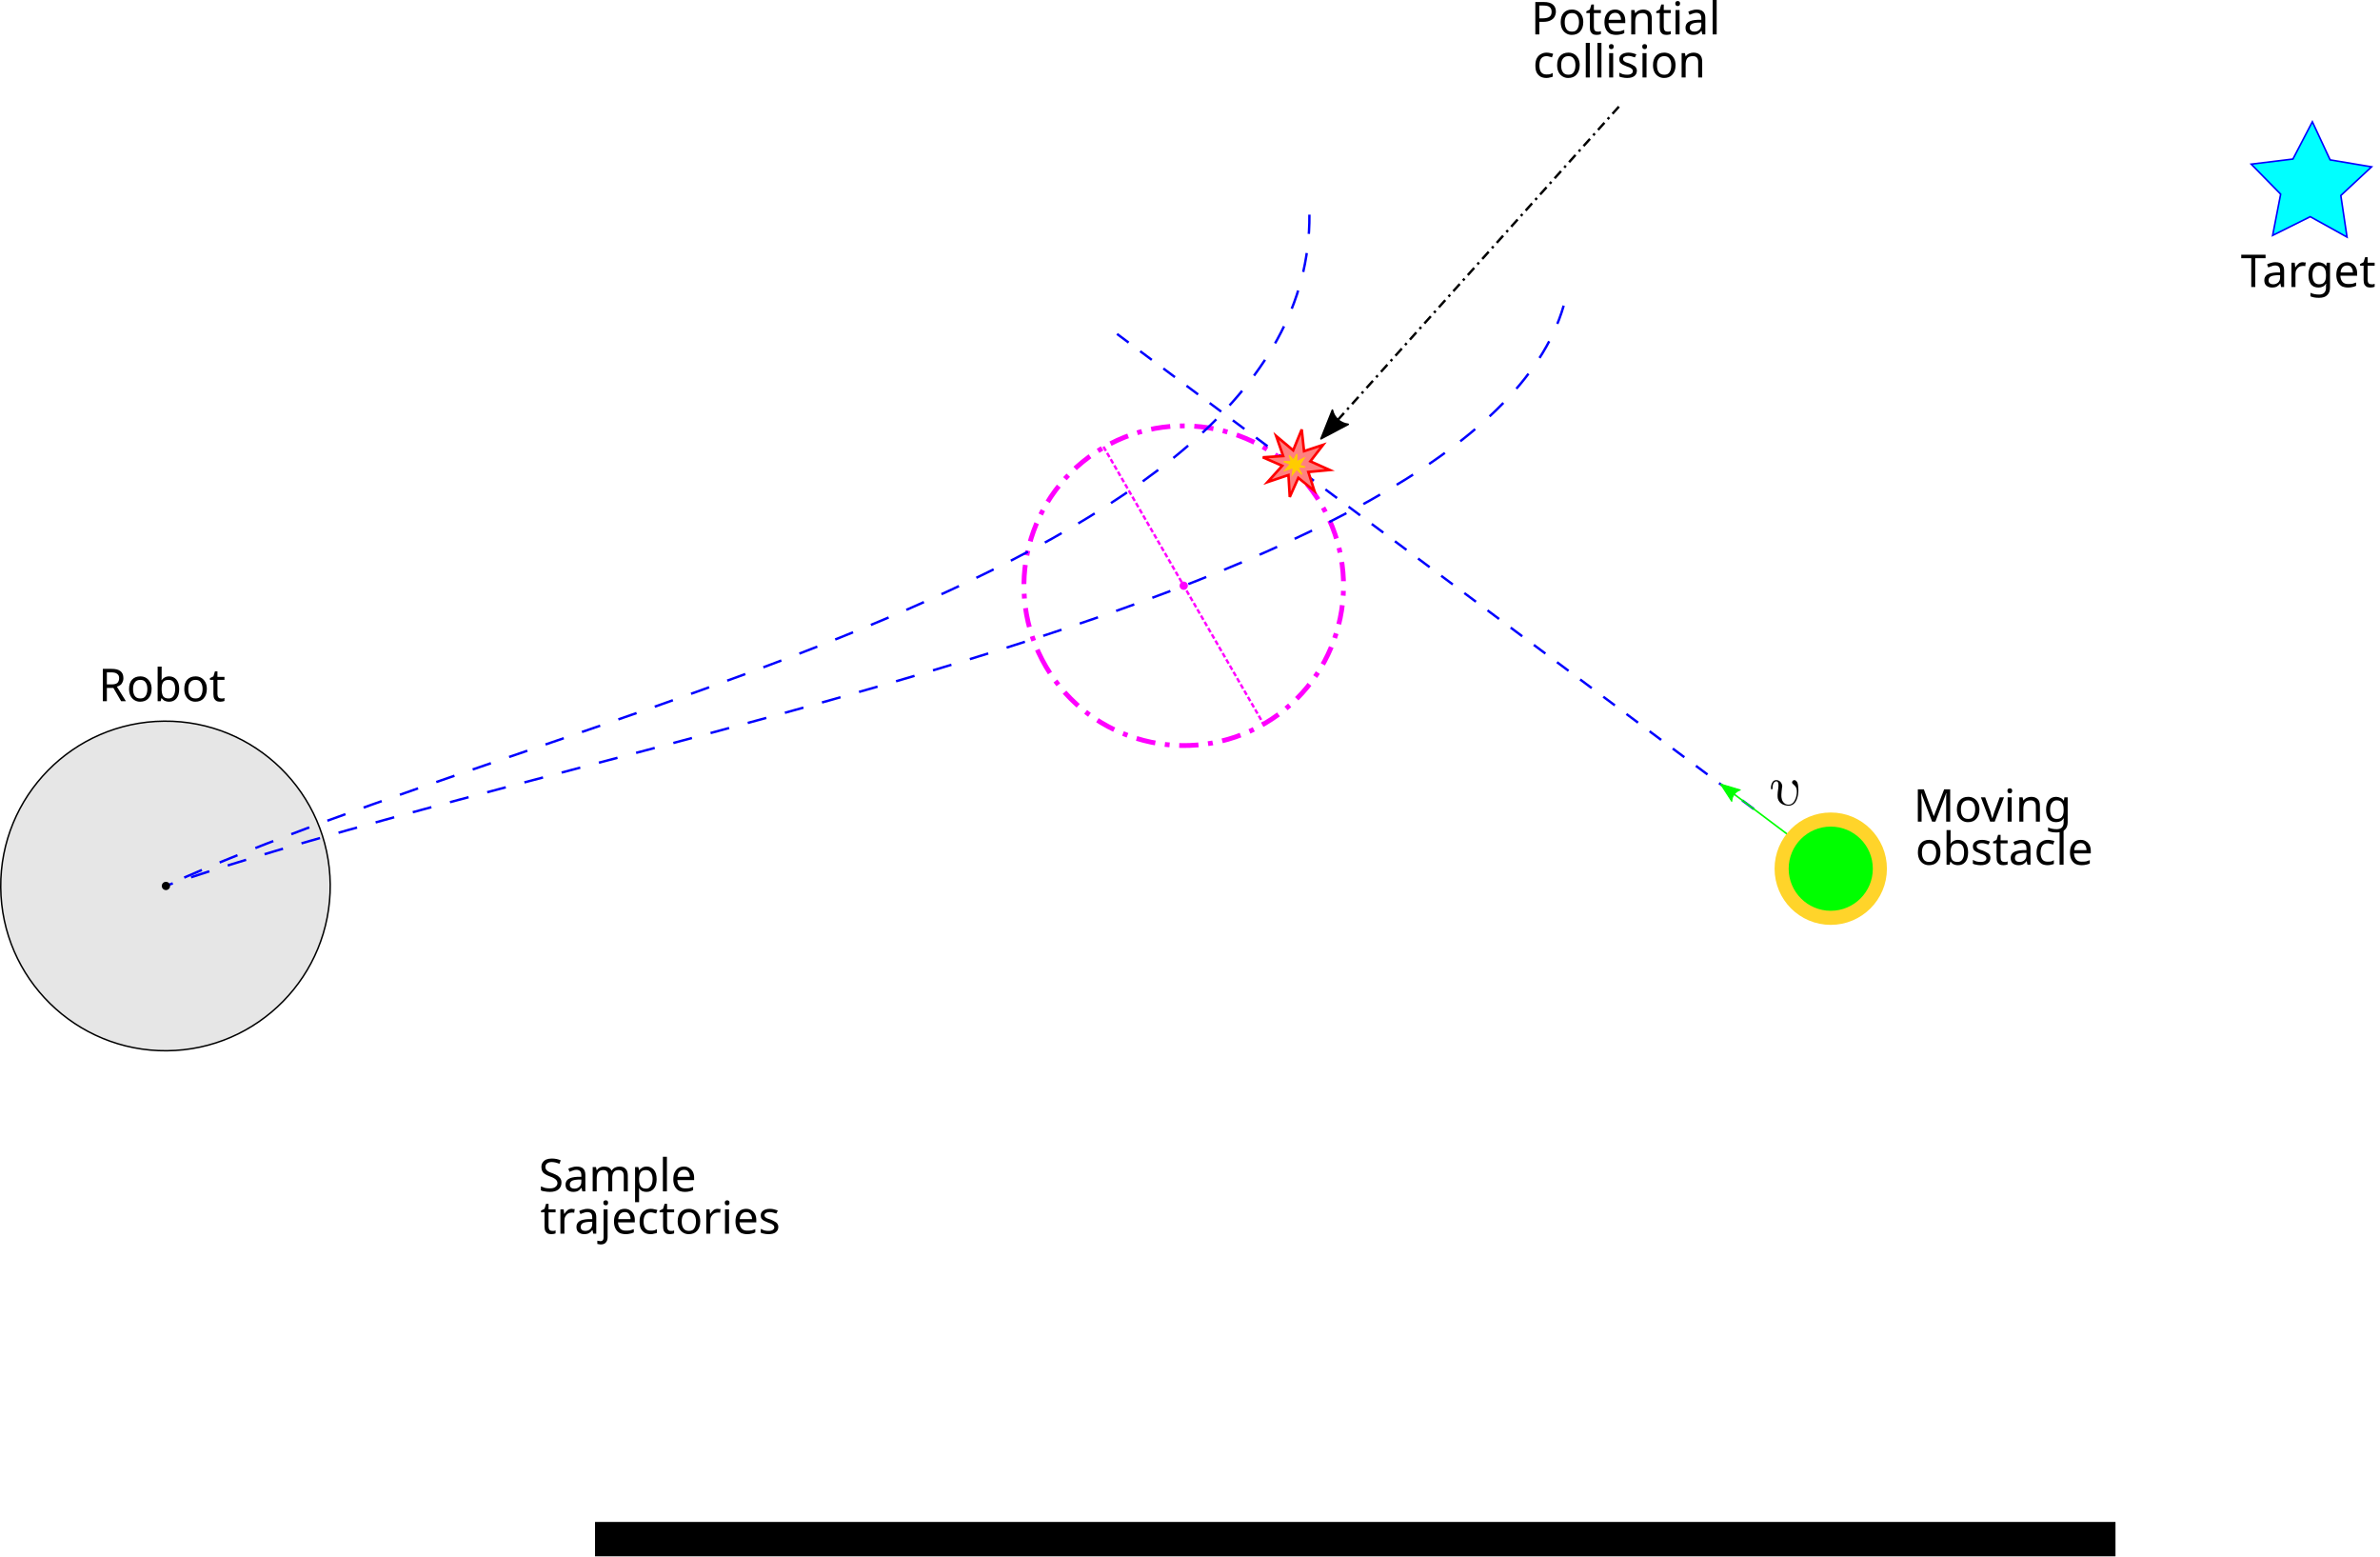
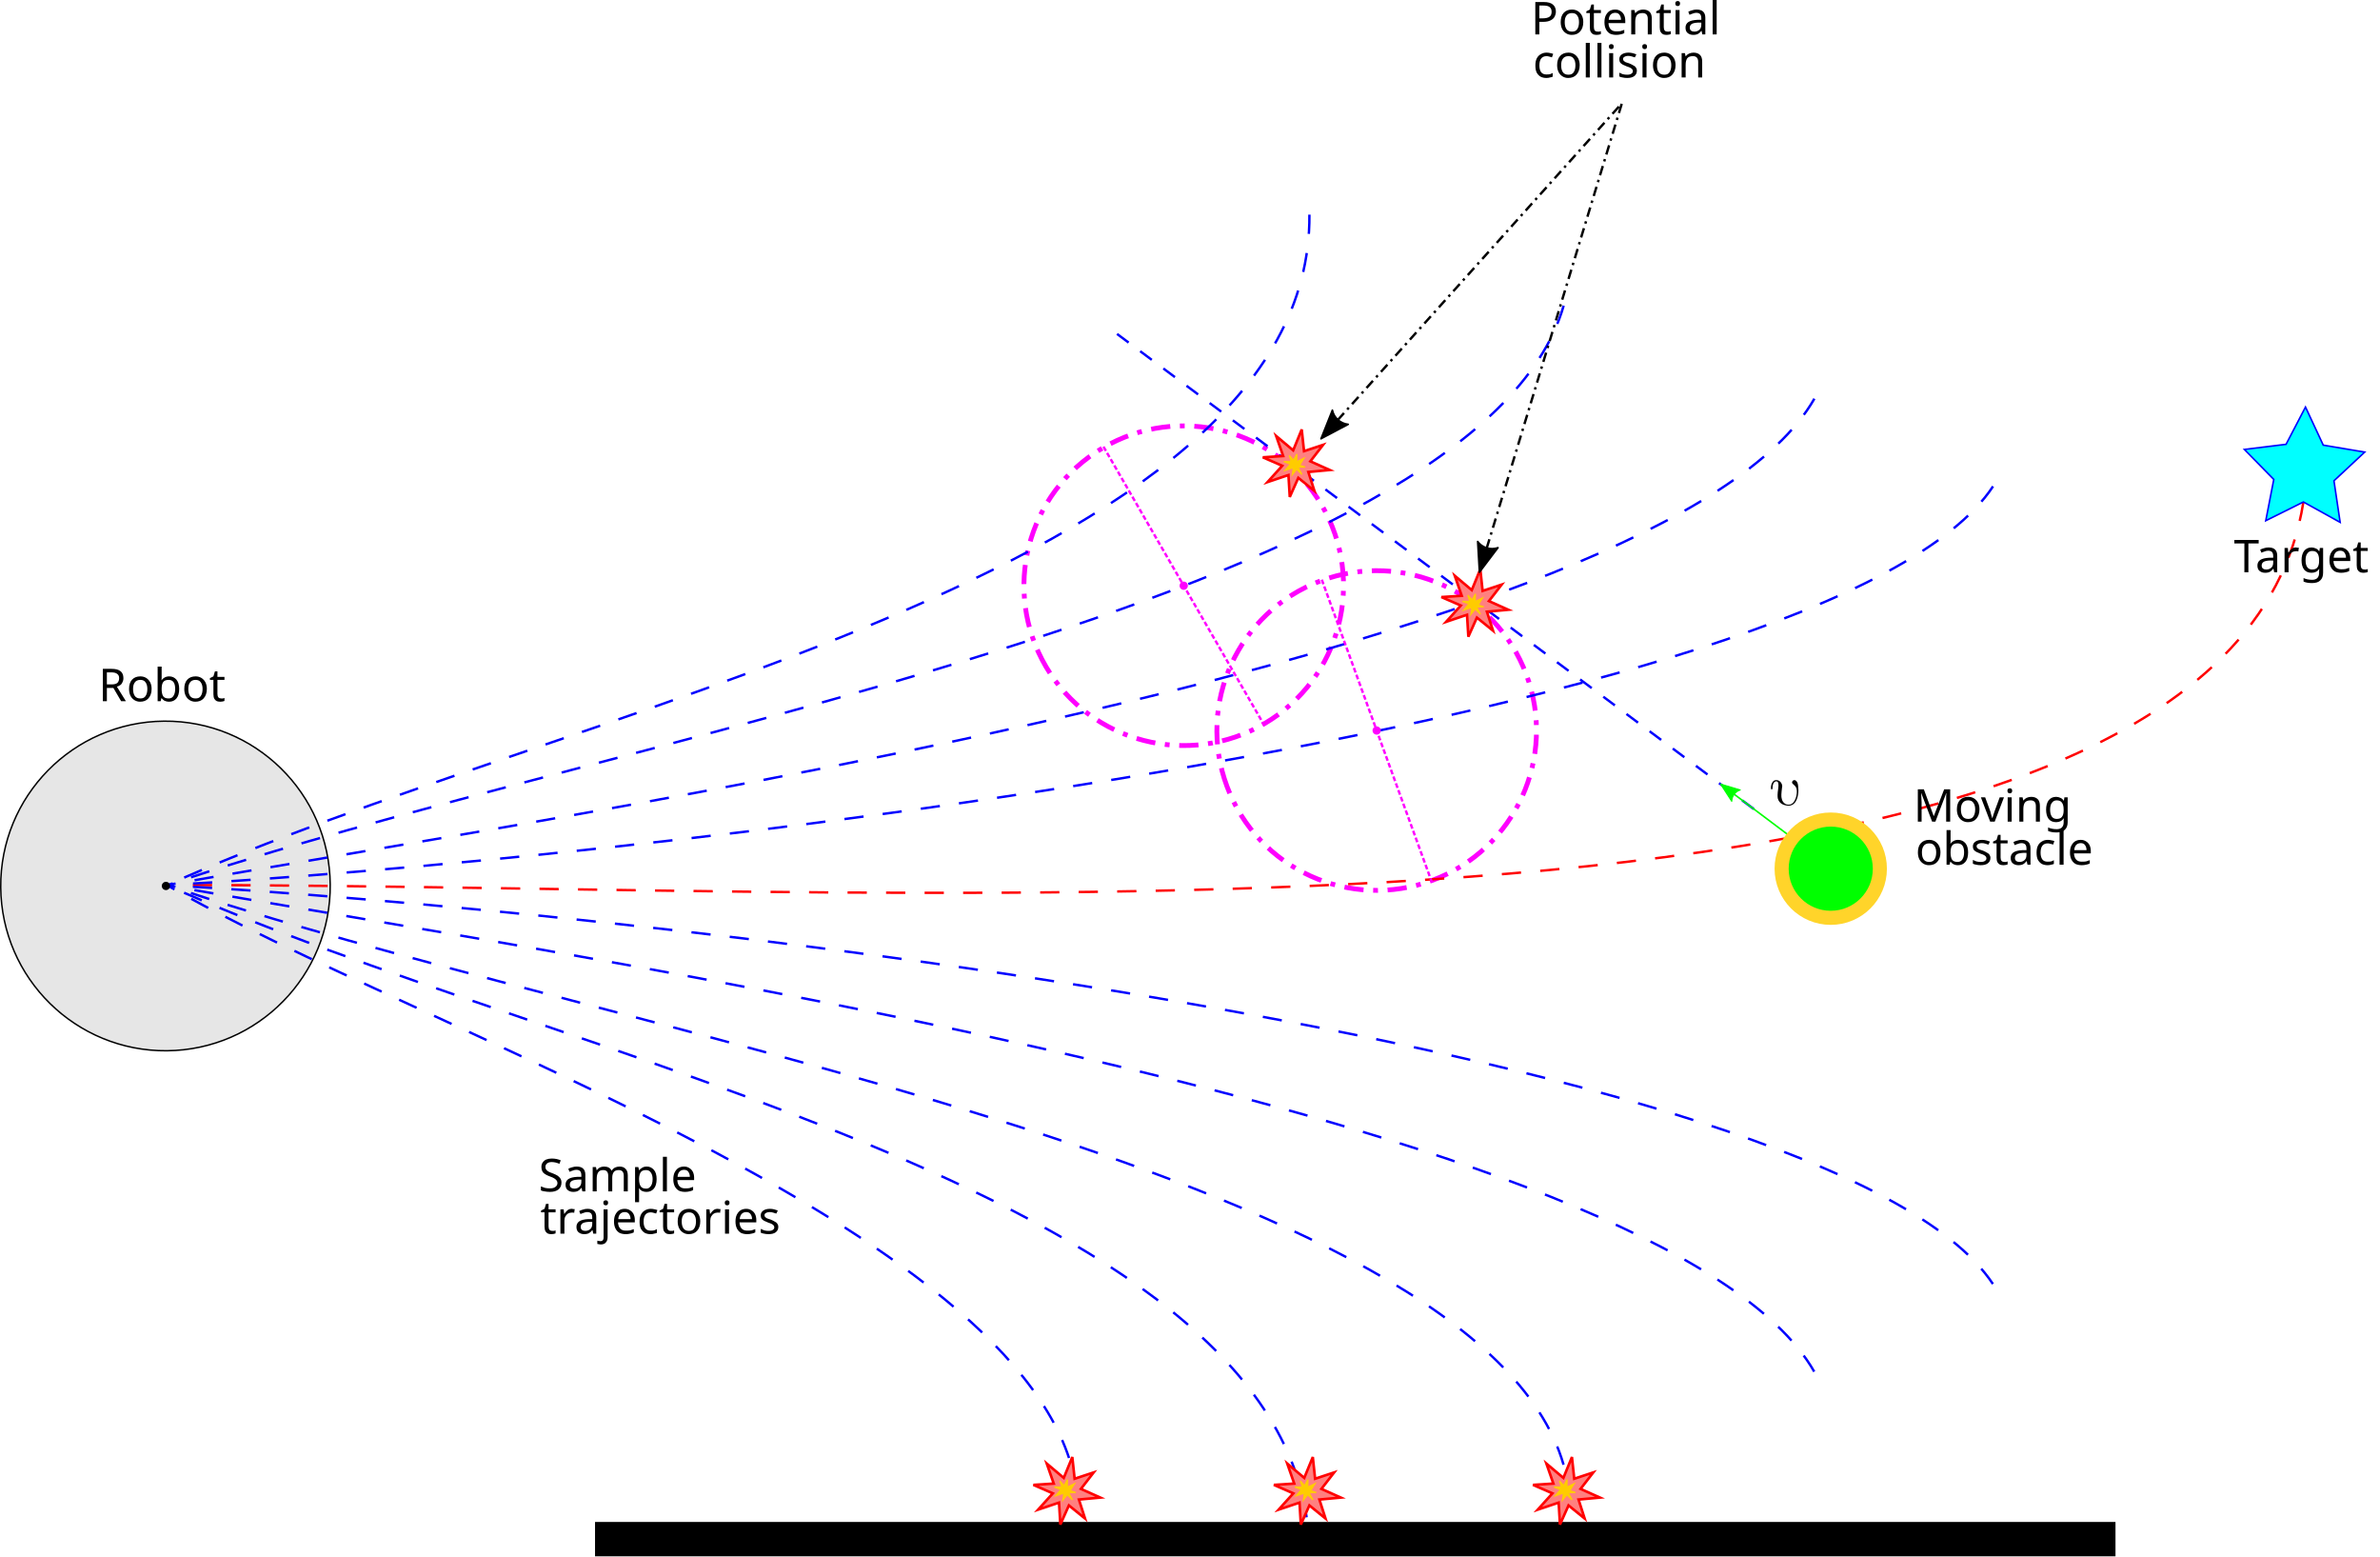
<svg xmlns="http://www.w3.org/2000/svg" xmlns:ns1="http://www.openswatchbook.org/uri/2009/osb" width="148.305mm" height="96.949mm" viewBox="0 0 148.305 96.949" version="1.1" id="svg8">
  <defs id="defs2">
    <marker orient="auto" refY="0" refX="0" id="marker10369" style="overflow:visible">
      <path id="path10367" style="fill:#000000;fill-opacity:1;fill-rule:evenodd;stroke:#000000;stroke-width:0.625;stroke-linejoin:round;stroke-opacity:1" d="M 8.719,4.034 -2.207,0.016 8.719,-4.002 c -1.745,2.372 -1.735,5.617 -6e-7,8.035 z" transform="matrix(1.1,0,0,1.1,1.1,0)" />
    </marker>
    <marker orient="auto" refY="0" refX="0" id="marker4769" style="overflow:visible">
      <path id="path4767" style="fill:#00ff00;fill-opacity:1;fill-rule:evenodd;stroke:#00ff00;stroke-width:0.625;stroke-linejoin:round;stroke-opacity:1" d="M 8.719,4.034 -2.207,0.016 8.719,-4.002 c -1.745,2.372 -1.735,5.617 -6e-7,8.035 z" transform="matrix(1.1,0,0,1.1,1.1,0)" />
    </marker>
    <marker style="overflow:visible" id="marker2928" refX="0" refY="0" orient="auto">
      <path transform="matrix(1.1,0,0,1.1,1.1,0)" d="M 8.719,4.034 -2.207,0.016 8.719,-4.002 c -1.745,2.372 -1.735,5.617 -6e-7,8.035 z" style="fill:#999999;fill-opacity:1;fill-rule:evenodd;stroke:#999999;stroke-width:0.625;stroke-linejoin:round;stroke-opacity:1" id="path2926" />
    </marker>
    <marker style="overflow:visible" id="marker1204" refX="0" refY="0" orient="auto">
      <path transform="matrix(-0.8,0,0,-0.8,-10,0)" style="fill:#999999;fill-opacity:1;fill-rule:evenodd;stroke:#999999;stroke-width:1pt;stroke-opacity:1" d="M 0,0 5,-5 -12.5,0 5,5 Z" id="path1202" />
    </marker>
    <linearGradient id="linearGradient5139" ns1:paint="solid">
      <stop style="stop-color:#00e100;stop-opacity:1;" offset="0" id="stop5137" />
    </linearGradient>
    <linearGradient id="linearGradient5133" ns1:paint="solid">
      <stop style="stop-color:#000000;stop-opacity:1;" offset="0" id="stop5131" />
    </linearGradient>
    <linearGradient id="linearGradient4597" ns1:paint="solid">
      <stop style="stop-color:#000000;stop-opacity:1;" offset="0" id="stop4595" />
    </linearGradient>
    <linearGradient id="linearGradient4591" ns1:paint="solid">
      <stop style="stop-color:#666666;stop-opacity:1;" offset="0" id="stop4589" />
    </linearGradient>
    <linearGradient id="linearGradient4559" ns1:paint="solid">
      <stop style="stop-color:#000000;stop-opacity:1;" offset="0" id="stop4557" />
    </linearGradient>
    <marker style="overflow:visible" id="marker4858" refX="0" refY="0" orient="auto">
      <path transform="matrix(1.1,0,0,1.1,1.1,0)" d="M 8.719,4.034 -2.207,0.016 8.719,-4.002 c -1.745,2.372 -1.735,5.617 -6e-7,8.035 z" style="fill:#000000;fill-opacity:1;fill-rule:evenodd;stroke:#000000;stroke-width:0.625;stroke-linejoin:round;stroke-opacity:1" id="path4856" />
    </marker>
    <marker orient="auto" refY="0" refX="0" id="Arrow2Lend" style="overflow:visible">
      <path id="path4563" style="fill:#ff0000;fill-opacity:1;fill-rule:evenodd;stroke:#000000;stroke-width:0.625;stroke-linejoin:round;stroke-opacity:1" d="M 8.719,4.034 -2.207,0.016 8.719,-4.002 c -1.745,2.372 -1.735,5.617 -6e-7,8.035 z" transform="matrix(-1.1,0,0,-1.1,-1.1,0)" />
    </marker>
    <linearGradient id="linearGradient4531" ns1:paint="solid">
      <stop style="stop-color:#22aa00;stop-opacity:1;" offset="0" id="stop4529" />
    </linearGradient>
    <linearGradient id="linearGradient4525" ns1:paint="solid">
      <stop style="stop-color:#d4aa00;stop-opacity:1;" offset="0" id="stop4523" />
    </linearGradient>
    <clipPath clipPathUnits="userSpaceOnUse" id="clipPath4608">
      <g id="use4610">
        <circle style="fill:#666666;fill-opacity:1;stroke:none;stroke-width:0.808;stroke-miterlimit:4;stroke-dasharray:none;stroke-opacity:1" id="circle4670" cx="110.446" cy="65.928" r="2.5" />
        <rect style="fill:#666666;stroke-width:0.7;stroke-miterlimit:4;stroke-dasharray:none" id="rect4672" width="5" height="10" x="107.946" y="65.815" />
        <circle r="2.5" cy="75.939" cx="110.441" id="circle4674" style="fill:#666666;stroke-width:0.808;stroke-miterlimit:4;stroke-dasharray:none" />
      </g>
    </clipPath>
    <clipPath clipPathUnits="userSpaceOnUse" id="clipPath4691">
      <g id="use4693">
        <circle style="fill:#666666;fill-opacity:1;stroke:none;stroke-width:0.182;stroke-miterlimit:4;stroke-dasharray:none;stroke-opacity:1" id="circle5533" cx="84.31" cy="69.31" r="1.5" />
        <rect style="fill:#666666;fill-opacity:1;stroke:none;stroke-width:0.808;stroke-miterlimit:4;stroke-dasharray:none;stroke-opacity:1" id="rect5535" width="3" height="5" x="82.81" y="69.404" />
        <circle r="1.5" cy="74.48" cx="84.31" id="circle5537" style="fill:#666666;fill-opacity:1;stroke:none;stroke-width:0.182;stroke-miterlimit:4;stroke-dasharray:none;stroke-opacity:1" />
      </g>
    </clipPath>
  </defs>
  <g id="layer2" transform="translate(-16.9117,-55.47513)">
    <ellipse style="opacity:1;fill:#e6e6e6;fill-opacity:1;stroke:#000000;stroke-width:0.091;stroke-opacity:1" id="path4535" cx="110.898" cy="-26.256" rx="10.266" ry="10.266" transform="rotate(89.5)" />
    <ellipse transform="rotate(149.5)" ry="9.956" rx="9.956" cy="-125.257" cx="-31.453" id="ellipse8764" style="opacity:1;fill:none;fill-opacity:1;stroke:#ff00ff;stroke-width:0.3;stroke-miterlimit:4;stroke-dasharray:1.2, 0.6, 0.3, 0.6;stroke-dashoffset:0;stroke-opacity:1" />
+     <ellipse style="opacity:1;fill:none;fill-opacity:1;stroke:#ff00ff;stroke-width:0.3;stroke-miterlimit:4;stroke-dasharray:1.2, 0.6, 0.3, 0.6;stroke-dashoffset:0;stroke-opacity:1" id="ellipse8878" cx="-60.828" cy="-130.553" rx="9.956" ry="9.956" transform="rotate(159.5)" />
  </g>
  <g id="layer3" transform="translate(-16.9117,-55.47513)">
    <g id="g4713" clip-path="url(#clipPath4691)" transform="matrix(0.00125978,0.5155708,-0.5155708,0.00125978,64.2551,75.27155)" style="opacity:1">
      <g id="g4711">
        <circle r="1.5" cy="69.31" cx="84.31" id="circle4705" style="fill:#666666;fill-opacity:1;stroke:none;stroke-width:0.182;stroke-miterlimit:4;stroke-dasharray:none;stroke-opacity:1" />
        <rect y="69.404" x="82.81" height="5" width="3" id="rect4707" style="fill:#666666;fill-opacity:1;stroke:none;stroke-width:0.808;stroke-miterlimit:4;stroke-dasharray:none;stroke-opacity:1" />
        <circle style="fill:#666666;fill-opacity:1;stroke:none;stroke-width:0.182;stroke-miterlimit:4;stroke-dasharray:none;stroke-opacity:1" id="circle4709" cx="84.31" cy="74.48" r="1.5" />
      </g>
    </g>
    <g transform="matrix(0.00125978,0.5155708,-0.5155708,0.00125978,64.11259,58.94098)" clip-path="url(#clipPath4691)" id="g5601" style="opacity:1">
      <g id="g5599">
        <circle style="fill:#666666;fill-opacity:1;stroke:none;stroke-width:0.182;stroke-miterlimit:4;stroke-dasharray:none;stroke-opacity:1" id="circle5593" cx="84.31" cy="69.31" r="1.5" />
        <rect style="fill:#666666;fill-opacity:1;stroke:none;stroke-width:0.808;stroke-miterlimit:4;stroke-dasharray:none;stroke-opacity:1" id="rect5595" width="3" height="5" x="82.81" y="69.404" />
        <circle r="1.5" cy="74.48" cx="84.31" id="circle5597" style="fill:#666666;fill-opacity:1;stroke:none;stroke-width:0.182;stroke-miterlimit:4;stroke-dasharray:none;stroke-opacity:1" />
      </g>
    </g>
    <g transform="matrix(4.9205338e-4,0.3265814,-0.3752682,0.00122289,46.47463,83.1097)" clip-path="url(#clipPath4691)" id="g5611" style="opacity:1">
      <g id="g5609">
        <circle style="fill:#666666;fill-opacity:1;stroke:none;stroke-width:0.182;stroke-miterlimit:4;stroke-dasharray:none;stroke-opacity:1" id="circle5603" cx="84.31" cy="69.31" r="1.5" />
        <rect style="fill:#666666;fill-opacity:1;stroke:none;stroke-width:0.808;stroke-miterlimit:4;stroke-dasharray:none;stroke-opacity:1" id="rect5605" width="3" height="5" x="82.81" y="69.404" />
        <circle r="1.5" cy="74.48" cx="84.31" id="circle5607" style="fill:#666666;fill-opacity:1;stroke:none;stroke-width:0.182;stroke-miterlimit:4;stroke-dasharray:none;stroke-opacity:1" />
      </g>
    </g>
  </g>
  <g id="layer1" transform="translate(-16.9117,-55.47513)">
+     <path style="opacity:1;fill:none;stroke:#ff0000;stroke-width:0.15;stroke-linecap:butt;stroke-linejoin:miter;stroke-miterlimit:4;stroke-dasharray:1.2, 1.2;stroke-dashoffset:0;stroke-opacity:1" d="M 160.443,86.745 C 155.716,116.716 77.607,110.55 27.334,110.608" id="path5589" />
    <path style="opacity:1;fill:none;stroke:#0000ff;stroke-width:0.15;stroke-linecap:butt;stroke-linejoin:miter;stroke-miterlimit:4;stroke-dasharray:1.2, 1.2;stroke-dashoffset:0;stroke-opacity:1" d="m 98.505,68.845 c 0.178,22.469 -46.922,30.763 -71.18,41.775" id="path8805" />
    <path id="path8807" d="M 114.349,74.516 C 109.015,92.983 53.965,101.506 27.325,110.623" style="opacity:1;fill:none;stroke:#0000ff;stroke-width:0.15;stroke-linecap:butt;stroke-linejoin:miter;stroke-miterlimit:4;stroke-dasharray:1.2, 1.2;stroke-dashoffset:0;stroke-opacity:1" />
+     <path style="opacity:1;fill:none;stroke:#0000ff;stroke-width:0.15;stroke-linecap:butt;stroke-linejoin:miter;stroke-miterlimit:4;stroke-dasharray:1.2, 1.2;stroke-dashoffset:0;stroke-opacity:1" d="M 129.971,80.312 C 120.782,96.365 52.505,106.122 27.334,110.608" id="path8809" />
+     <path id="path8811" d="M 141.105,85.772 C 131.047,100.994 53.626,109.19 27.334,110.608" style="opacity:1;fill:none;stroke:#0000ff;stroke-width:0.15;stroke-linecap:butt;stroke-linejoin:miter;stroke-miterlimit:4;stroke-dasharray:1.2, 1.2;stroke-dashoffset:0;stroke-opacity:1" />
+     <path style="opacity:1;fill:none;stroke:#0000ff;stroke-width:0.15;stroke-linecap:butt;stroke-linejoin:miter;stroke-miterlimit:4;stroke-dasharray:1.2, 1.2;stroke-dashoffset:0;stroke-opacity:1" d="M 84.044,148.637 C 82.269,132.365 42.582,119.52 27.317,110.614" id="path8813" />
+     <path id="path8815" d="M 98.496,152.386 C 98.675,129.917 51.574,121.623 27.317,110.611" style="opacity:1;fill:none;stroke:#0000ff;stroke-width:0.15;stroke-linecap:butt;stroke-linejoin:miter;stroke-miterlimit:4;stroke-dasharray:1.2, 1.2;stroke-dashoffset:0;stroke-opacity:1" />
+     <path style="opacity:1;fill:none;stroke:#0000ff;stroke-width:0.15;stroke-linecap:butt;stroke-linejoin:miter;stroke-miterlimit:4;stroke-dasharray:1.2, 1.2;stroke-dashoffset:0;stroke-opacity:1" d="M 114.341,146.715 C 109.006,128.248 53.957,119.725 27.317,110.608" id="path8817" />
+     <path id="path8819" d="M 129.962,140.92 C 120.773,124.866 52.496,115.109 27.325,110.623" style="opacity:1;fill:none;stroke:#0000ff;stroke-width:0.15;stroke-linecap:butt;stroke-linejoin:miter;stroke-miterlimit:4;stroke-dasharray:1.2, 1.2;stroke-dashoffset:0;stroke-opacity:1" />
+     <path style="opacity:1;fill:none;stroke:#0000ff;stroke-width:0.15;stroke-linecap:butt;stroke-linejoin:miter;stroke-miterlimit:4;stroke-dasharray:1.2, 1.2;stroke-dashoffset:0;stroke-opacity:1" d="M 141.096,135.46 C 131.038,120.237 53.618,112.041 27.325,110.623" id="path8821" />
    <path id="path8886" d="M 86.518,76.277 126.448,106.06" style="opacity:1;fill:none;stroke:#0000ff;stroke-width:0.15;stroke-linecap:butt;stroke-linejoin:miter;stroke-miterlimit:4;stroke-dasharray:0.9, 0.9;stroke-dashoffset:0;stroke-opacity:1" />
    <path style="opacity:1;fill:#00ff00;stroke:#00ff00;stroke-width:0.1;stroke-linecap:butt;stroke-linejoin:miter;stroke-miterlimit:4;stroke-dasharray:none;stroke-dashoffset:0;stroke-opacity:1;marker-start:url(#marker4769)" d="m 124.233,104.395 5.337,4.012" id="path8888" />
-     <path style="fill:#00ffff;fill-opacity:1;stroke:#0000ff;stroke-width:0.098;stroke-miterlimit:4;stroke-dasharray:none;stroke-dashoffset:0;stroke-opacity:1" id="path9312" d="m 163.162,70.244 -2.291,-1.27 -2.345,1.167 0.5,-2.571 -1.835,-1.869 2.6,-0.319 1.211,-2.322 1.107,2.374 2.583,0.434 -1.916,1.786 z" />
+     <path style="fill:#00ffff;fill-opacity:1;stroke:#0000ff;stroke-width:0.098;stroke-miterlimit:4;stroke-dasharray:none;stroke-dashoffset:0;stroke-opacity:1" id="path9312" d="m 162.734,88.015 -2.291,-1.27 -2.345,1.167 0.5,-2.571 -1.835,-1.869 2.6,-0.319 1.211,-2.322 1.107,2.374 2.583,0.434 -1.916,1.786 z" />
  </g>
  <g id="layer5" transform="translate(-16.9117,-55.47513)">
    <circle style="fill:#00ff00;fill-opacity:1;stroke:#ffd42a;stroke-width:0.878;stroke-miterlimit:4;stroke-dasharray:none;stroke-dashoffset:0;stroke-opacity:1" id="path8884" cx="130.991" cy="109.589" r="3.061" />
  </g>
  <g id="layer4" transform="translate(-16.9117,-55.47513)">
    <circle style="opacity:1;fill:#000000;fill-opacity:1;stroke:none;stroke-width:0.035;stroke-miterlimit:4;stroke-dasharray:0.106, 0.106;stroke-dashoffset:0;stroke-opacity:1" id="path1054" cx="101.398" cy="52.035" transform="rotate(49)" r="0.258" />
    <circle r="0.258" transform="rotate(109)" cy="-115.673" cx="57.431" id="circle8796" style="opacity:1;fill:#ff00ff;fill-opacity:1;stroke:none;stroke-width:0.035;stroke-miterlimit:4;stroke-dasharray:0.106, 0.106;stroke-dashoffset:0;stroke-opacity:1" />
    <path style="fill:#000000;stroke:#ff00ff;stroke-width:0.15;stroke-linecap:butt;stroke-linejoin:miter;stroke-miterlimit:4;stroke-dasharray:0.3, 0.15;stroke-dashoffset:0;stroke-opacity:1" d="M 85.673,83.301 95.673,100.622" id="path8869" />
+     <circle style="opacity:1;fill:#ff00ff;fill-opacity:1;stroke:none;stroke-width:0.035;stroke-miterlimit:4;stroke-dasharray:0.106, 0.106;stroke-dashoffset:0;stroke-opacity:1" id="circle8880" cx="38.533" cy="-138.778" transform="rotate(119)" r="0.258" />
+     <path id="path8882" d="m 99.277,91.586 6.84,18.794" style="fill:#000000;stroke:#ff00ff;stroke-width:0.15;stroke-linecap:butt;stroke-linejoin:miter;stroke-miterlimit:4;stroke-dasharray:0.3, 0.15;stroke-dashoffset:0;stroke-opacity:1" />
  </g>
  <g id="layer6" transform="translate(-16.9117,-55.47513)">
    <rect style="fill:#000000;fill-opacity:1;stroke:none;stroke-width:0.042;stroke-miterlimit:4;stroke-dasharray:none;stroke-dashoffset:0;stroke-opacity:1" id="rect8801" width="94.744" height="2.141" x="53.99" y="150.283" />
  </g>
  <g id="layer8" transform="translate(-16.9117,-55.47513)">
    <path transform="translate(61.17636,76.93936)" style="fill:#ff8080;fill-opacity:1;stroke:#ff0000;stroke-width:0.161;stroke-miterlimit:4;stroke-dasharray:none;stroke-dashoffset:0;stroke-opacity:1" id="path9367" d="M 37.642,9.119 36.637,8.303 36.105,9.493 36.022,8.128 34.719,8.566 35.635,7.551 34.426,7.024 35.693,6.943 35.257,5.695 36.318,6.588 36.85,5.289 36.994,6.64 38.181,6.248 37.387,7.274 38.597,7.814 37.262,7.937 Z" />
    <path style="fill:#ffcc00;fill-opacity:1;stroke:#ffcc00;stroke-width:0.311;stroke-miterlimit:4;stroke-dasharray:none;stroke-dashoffset:0;stroke-opacity:1" id="path9369" d="m 62.468,19.881 -1.986,-0.098 0.295,1.398 -0.867,-1.52 -1.076,1.697 0.481,-1.714 -1.65,-0.271 1.612,-0.622 -1.567,-1.407 1.957,0.391 -0.266,-1.691 0.867,1.58 1.076,-1.153 -0.511,1.463 1.679,-0.022 -1.642,0.854 z" transform="matrix(0.1266483,-0.2259162,0.2259162,0.1266483,85.75947,95.61772)" />
+     <path d="M 37.642,9.119 36.637,8.303 36.105,9.493 36.022,8.128 34.719,8.566 35.635,7.551 34.426,7.024 35.693,6.943 35.257,5.695 36.318,6.588 36.85,5.289 36.994,6.64 38.181,6.248 37.387,7.274 38.597,7.814 37.262,7.937 Z" id="path9417" style="fill:#ff8080;fill-opacity:1;stroke:#ff0000;stroke-width:0.161;stroke-miterlimit:4;stroke-dasharray:none;stroke-dashoffset:0;stroke-opacity:1" transform="translate(72.30426,85.64486)" />
+     <path transform="matrix(0.1266483,-0.2259162,0.2259162,0.1266483,96.88736,104.3232)" d="m 62.468,19.881 -1.986,-0.098 0.295,1.398 -0.867,-1.52 -1.076,1.697 0.481,-1.714 -1.65,-0.271 1.612,-0.622 -1.567,-1.407 1.957,0.391 -0.266,-1.691 0.867,1.58 1.076,-1.153 -0.511,1.463 1.679,-0.022 -1.642,0.854 z" id="path9419" style="fill:#ffcc00;fill-opacity:1;stroke:#ffcc00;stroke-width:0.311;stroke-miterlimit:4;stroke-dasharray:none;stroke-dashoffset:0;stroke-opacity:1" />
+     <path transform="translate(46.88055,140.9507)" style="fill:#ff8080;fill-opacity:1;stroke:#ff0000;stroke-width:0.161;stroke-miterlimit:4;stroke-dasharray:none;stroke-dashoffset:0;stroke-opacity:1" id="path9421" d="M 37.642,9.119 36.637,8.303 36.105,9.493 36.022,8.128 34.719,8.566 35.635,7.551 34.426,7.024 35.693,6.943 35.257,5.695 36.318,6.588 36.85,5.289 36.994,6.64 38.181,6.248 37.387,7.274 38.597,7.814 37.262,7.937 Z" />
+     <path style="fill:#ffcc00;fill-opacity:1;stroke:#ffcc00;stroke-width:0.311;stroke-miterlimit:4;stroke-dasharray:none;stroke-dashoffset:0;stroke-opacity:1" id="path9423" d="m 62.468,19.881 -1.986,-0.098 0.295,1.398 -0.867,-1.52 -1.076,1.697 0.481,-1.714 -1.65,-0.271 1.612,-0.622 -1.567,-1.407 1.957,0.391 -0.266,-1.691 0.867,1.58 1.076,-1.153 -0.511,1.463 1.679,-0.022 -1.642,0.854 z" transform="matrix(0.1266483,-0.2259162,0.2259162,0.1266483,71.46366,159.496)" />
+     <path d="M 37.642,9.119 36.637,8.303 36.105,9.493 36.022,8.128 34.719,8.566 35.635,7.551 34.426,7.024 35.693,6.943 35.257,5.695 36.318,6.588 36.85,5.289 36.994,6.64 38.181,6.248 37.387,7.274 38.597,7.814 37.262,7.937 Z" id="path9425" style="fill:#ff8080;fill-opacity:1;stroke:#ff0000;stroke-width:0.161;stroke-miterlimit:4;stroke-dasharray:none;stroke-dashoffset:0;stroke-opacity:1" transform="translate(61.86621,140.9507)" />
+     <path transform="matrix(0.1266483,-0.2259162,0.2259162,0.1266483,86.44932,159.496)" d="m 62.468,19.881 -1.986,-0.098 0.295,1.398 -0.867,-1.52 -1.076,1.697 0.481,-1.714 -1.65,-0.271 1.612,-0.622 -1.567,-1.407 1.957,0.391 -0.266,-1.691 0.867,1.58 1.076,-1.153 -0.511,1.463 1.679,-0.022 -1.642,0.854 z" id="path9427" style="fill:#ffcc00;fill-opacity:1;stroke:#ffcc00;stroke-width:0.311;stroke-miterlimit:4;stroke-dasharray:none;stroke-dashoffset:0;stroke-opacity:1" />
+     <path transform="translate(78.01383,140.9507)" style="fill:#ff8080;fill-opacity:1;stroke:#ff0000;stroke-width:0.161;stroke-miterlimit:4;stroke-dasharray:none;stroke-dashoffset:0;stroke-opacity:1" id="path9429" d="M 37.642,9.119 36.637,8.303 36.105,9.493 36.022,8.128 34.719,8.566 35.635,7.551 34.426,7.024 35.693,6.943 35.257,5.695 36.318,6.588 36.85,5.289 36.994,6.64 38.181,6.248 37.387,7.274 38.597,7.814 37.262,7.937 Z" />
+     <path style="fill:#ffcc00;fill-opacity:1;stroke:#ffcc00;stroke-width:0.311;stroke-miterlimit:4;stroke-dasharray:none;stroke-dashoffset:0;stroke-opacity:1" id="path9431" d="m 62.468,19.881 -1.986,-0.098 0.295,1.398 -0.867,-1.52 -1.076,1.697 0.481,-1.714 -1.65,-0.271 1.612,-0.622 -1.567,-1.407 1.957,0.391 -0.266,-1.691 0.867,1.58 1.076,-1.153 -0.511,1.463 1.679,-0.022 -1.642,0.854 z" transform="matrix(0.1266483,-0.2259162,0.2259162,0.1266483,102.5969,159.496)" />
    <text xml:space="preserve" style="font-style:normal;font-weight:normal;font-size:10.583px;line-height:1.25;font-family:sans-serif;letter-spacing:0px;word-spacing:0px;fill:#000000;fill-opacity:1;stroke:none;stroke-width:0.265" x="23.039" y="99.157" id="text9435">
      <tspan id="tspan9433" x="23.039" y="99.157" style="font-size:2.822px;stroke-width:0.265">Robot</tspan>
    </text>
    <text id="text9439" y="129.694" x="50.477" style="font-style:normal;font-weight:normal;font-size:10.583px;line-height:1.25;font-family:sans-serif;letter-spacing:0px;word-spacing:0px;fill:#000000;fill-opacity:1;stroke:none;stroke-width:0.265" xml:space="preserve">
      <tspan style="font-size:2.822px;stroke-width:0.265" y="129.694" x="50.477" id="tspan9453">Sample</tspan>
    </text>
    <text xml:space="preserve" style="font-style:normal;font-weight:normal;font-size:10.583px;line-height:1.25;font-family:sans-serif;letter-spacing:0px;word-spacing:0px;fill:#000000;fill-opacity:1;stroke:none;stroke-width:0.265" x="136.137" y="106.663" id="text9443">
      <tspan id="tspan9441" x="136.137" y="106.663" style="font-size:2.822px;stroke-width:0.265">Moving</tspan>
    </text>
-     <text id="text9447" y="73.355" x="156.538" style="font-style:normal;font-weight:normal;font-size:10.583px;line-height:1.25;font-family:sans-serif;letter-spacing:0px;word-spacing:0px;fill:#000000;fill-opacity:1;stroke:none;stroke-width:0.265" xml:space="preserve">
-       <tspan style="font-size:2.822px;stroke-width:0.265" y="73.355" x="156.538" id="tspan9445">Target</tspan>
+     <text id="text9447" y="91.126" x="156.11" style="font-style:normal;font-weight:normal;font-size:10.583px;line-height:1.25;font-family:sans-serif;letter-spacing:0px;word-spacing:0px;fill:#000000;fill-opacity:1;stroke:none;stroke-width:0.265" xml:space="preserve">
+       <tspan style="font-size:2.822px;stroke-width:0.265" y="91.126" x="156.11" id="tspan9445">Target</tspan>
    </text>
    <text xml:space="preserve" style="font-style:normal;font-weight:normal;font-size:10.583px;line-height:1.25;font-family:sans-serif;letter-spacing:0px;word-spacing:0px;fill:#000000;fill-opacity:1;stroke:none;stroke-width:0.265" x="112.3" y="57.619" id="text9451">
      <tspan id="tspan9449" x="112.3" y="57.619" style="font-size:2.822px;stroke-width:0.265">Potential</tspan>
    </text>
    <text xml:space="preserve" style="font-style:normal;font-weight:normal;font-size:10.583px;line-height:1.25;font-family:sans-serif;letter-spacing:0px;word-spacing:0px;fill:#000000;fill-opacity:1;stroke:none;stroke-width:0.265" x="50.577" y="132.324" id="text9459">
      <tspan id="tspan9457" x="50.577" y="132.324" style="font-size:2.822px;stroke-width:0.265">trajectories</tspan>
    </text>
    <text id="text9463" y="60.302" x="112.43" style="font-style:normal;font-weight:normal;font-size:10.583px;line-height:1.25;font-family:sans-serif;letter-spacing:0px;word-spacing:0px;fill:#000000;fill-opacity:1;stroke:none;stroke-width:0.265" xml:space="preserve">
      <tspan style="font-size:2.822px;stroke-width:0.265" y="60.302" x="112.43" id="tspan9461">collision</tspan>
    </text>
    <text id="text9471" y="109.34" x="136.266" style="font-style:normal;font-weight:normal;font-size:10.583px;line-height:1.25;font-family:sans-serif;letter-spacing:0px;word-spacing:0px;fill:#000000;fill-opacity:1;stroke:none;stroke-width:0.265" xml:space="preserve">
      <tspan style="font-size:2.822px;stroke-width:0.265" y="109.34" x="136.266" id="tspan9469">obstacle</tspan>
    </text>
    <text id="text9475" y="94.887" x="145.986" style="font-style:normal;font-weight:normal;font-size:10.583px;line-height:1.25;font-family:sans-serif;letter-spacing:0px;word-spacing:0px;fill:#000000;fill-opacity:1;stroke:none;stroke-width:0.265" xml:space="preserve">
      <tspan style="font-style:normal;font-variant:normal;font-weight:normal;font-stretch:normal;font-size:2.822px;font-family:'03bd';-inkscape-font-specification:'03bd';stroke-width:0.265" y="104.251" x="145.986" id="tspan9473" />
    </text>
    <path style="fill:none;stroke:#000000;stroke-width:0.15;stroke-linecap:butt;stroke-linejoin:miter;stroke-miterlimit:4;stroke-dasharray:0.6, 0.3, 0.15, 0.3;stroke-dashoffset:0;stroke-opacity:1;marker-start:url(#marker4858)" d="M 99.357,82.658 117.976,61.911" id="path9481" />
+     <path id="path10365" d="m 109.155,90.933 8.821,-29.022" style="fill:none;stroke:#000000;stroke-width:0.15;stroke-linecap:butt;stroke-linejoin:miter;stroke-miterlimit:4;stroke-dasharray:0.6, 0.3, 0.15, 0.3;stroke-dashoffset:0;stroke-opacity:1;marker-start:url(#marker10369)" />
    <text xml:space="preserve" style="font-style:normal;font-variant:normal;font-weight:normal;font-stretch:normal;font-size:3.528px;line-height:1.25;font-family:'Latin Modern Math';-inkscape-font-specification:'Latin Modern Math';letter-spacing:0px;word-spacing:0px;fill:#000000;fill-opacity:1;stroke:none;stroke-width:0.265" x="127.254" y="105.631" id="text964">
      <tspan id="tspan962" x="127.254" y="105.631" style="stroke-width:0.265">υ</tspan>
    </text>
  </g>
</svg>
